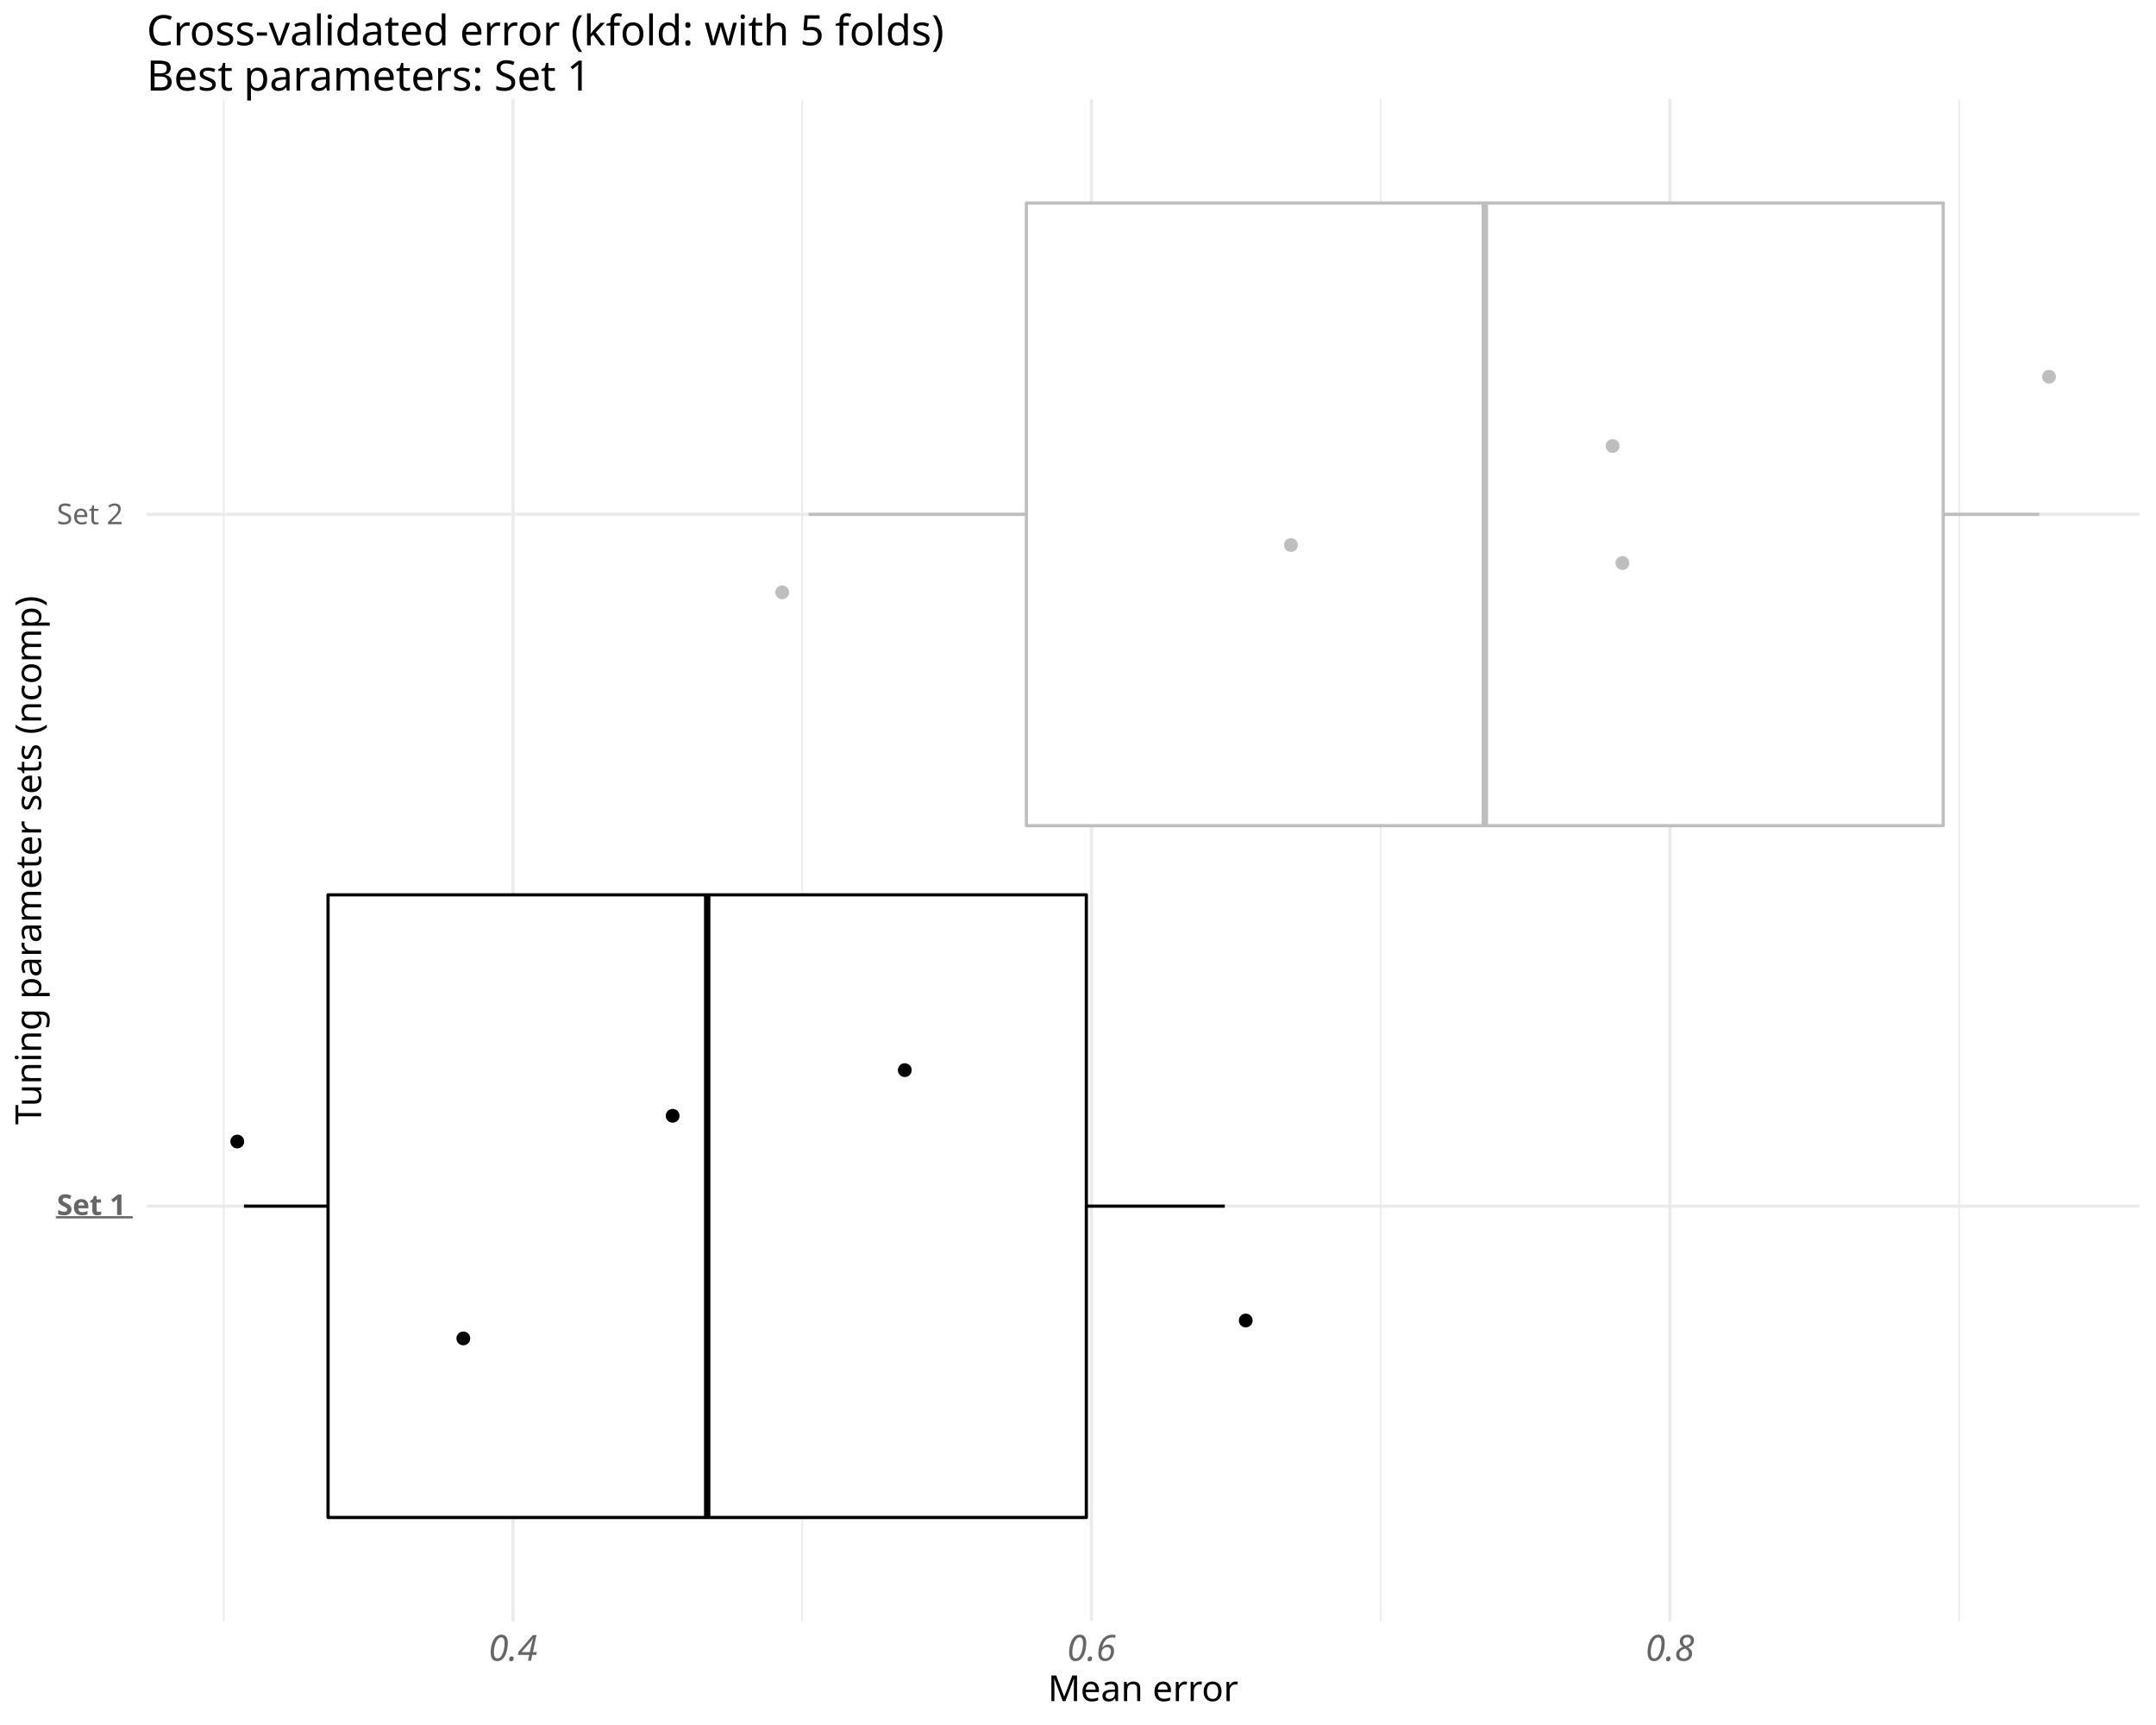
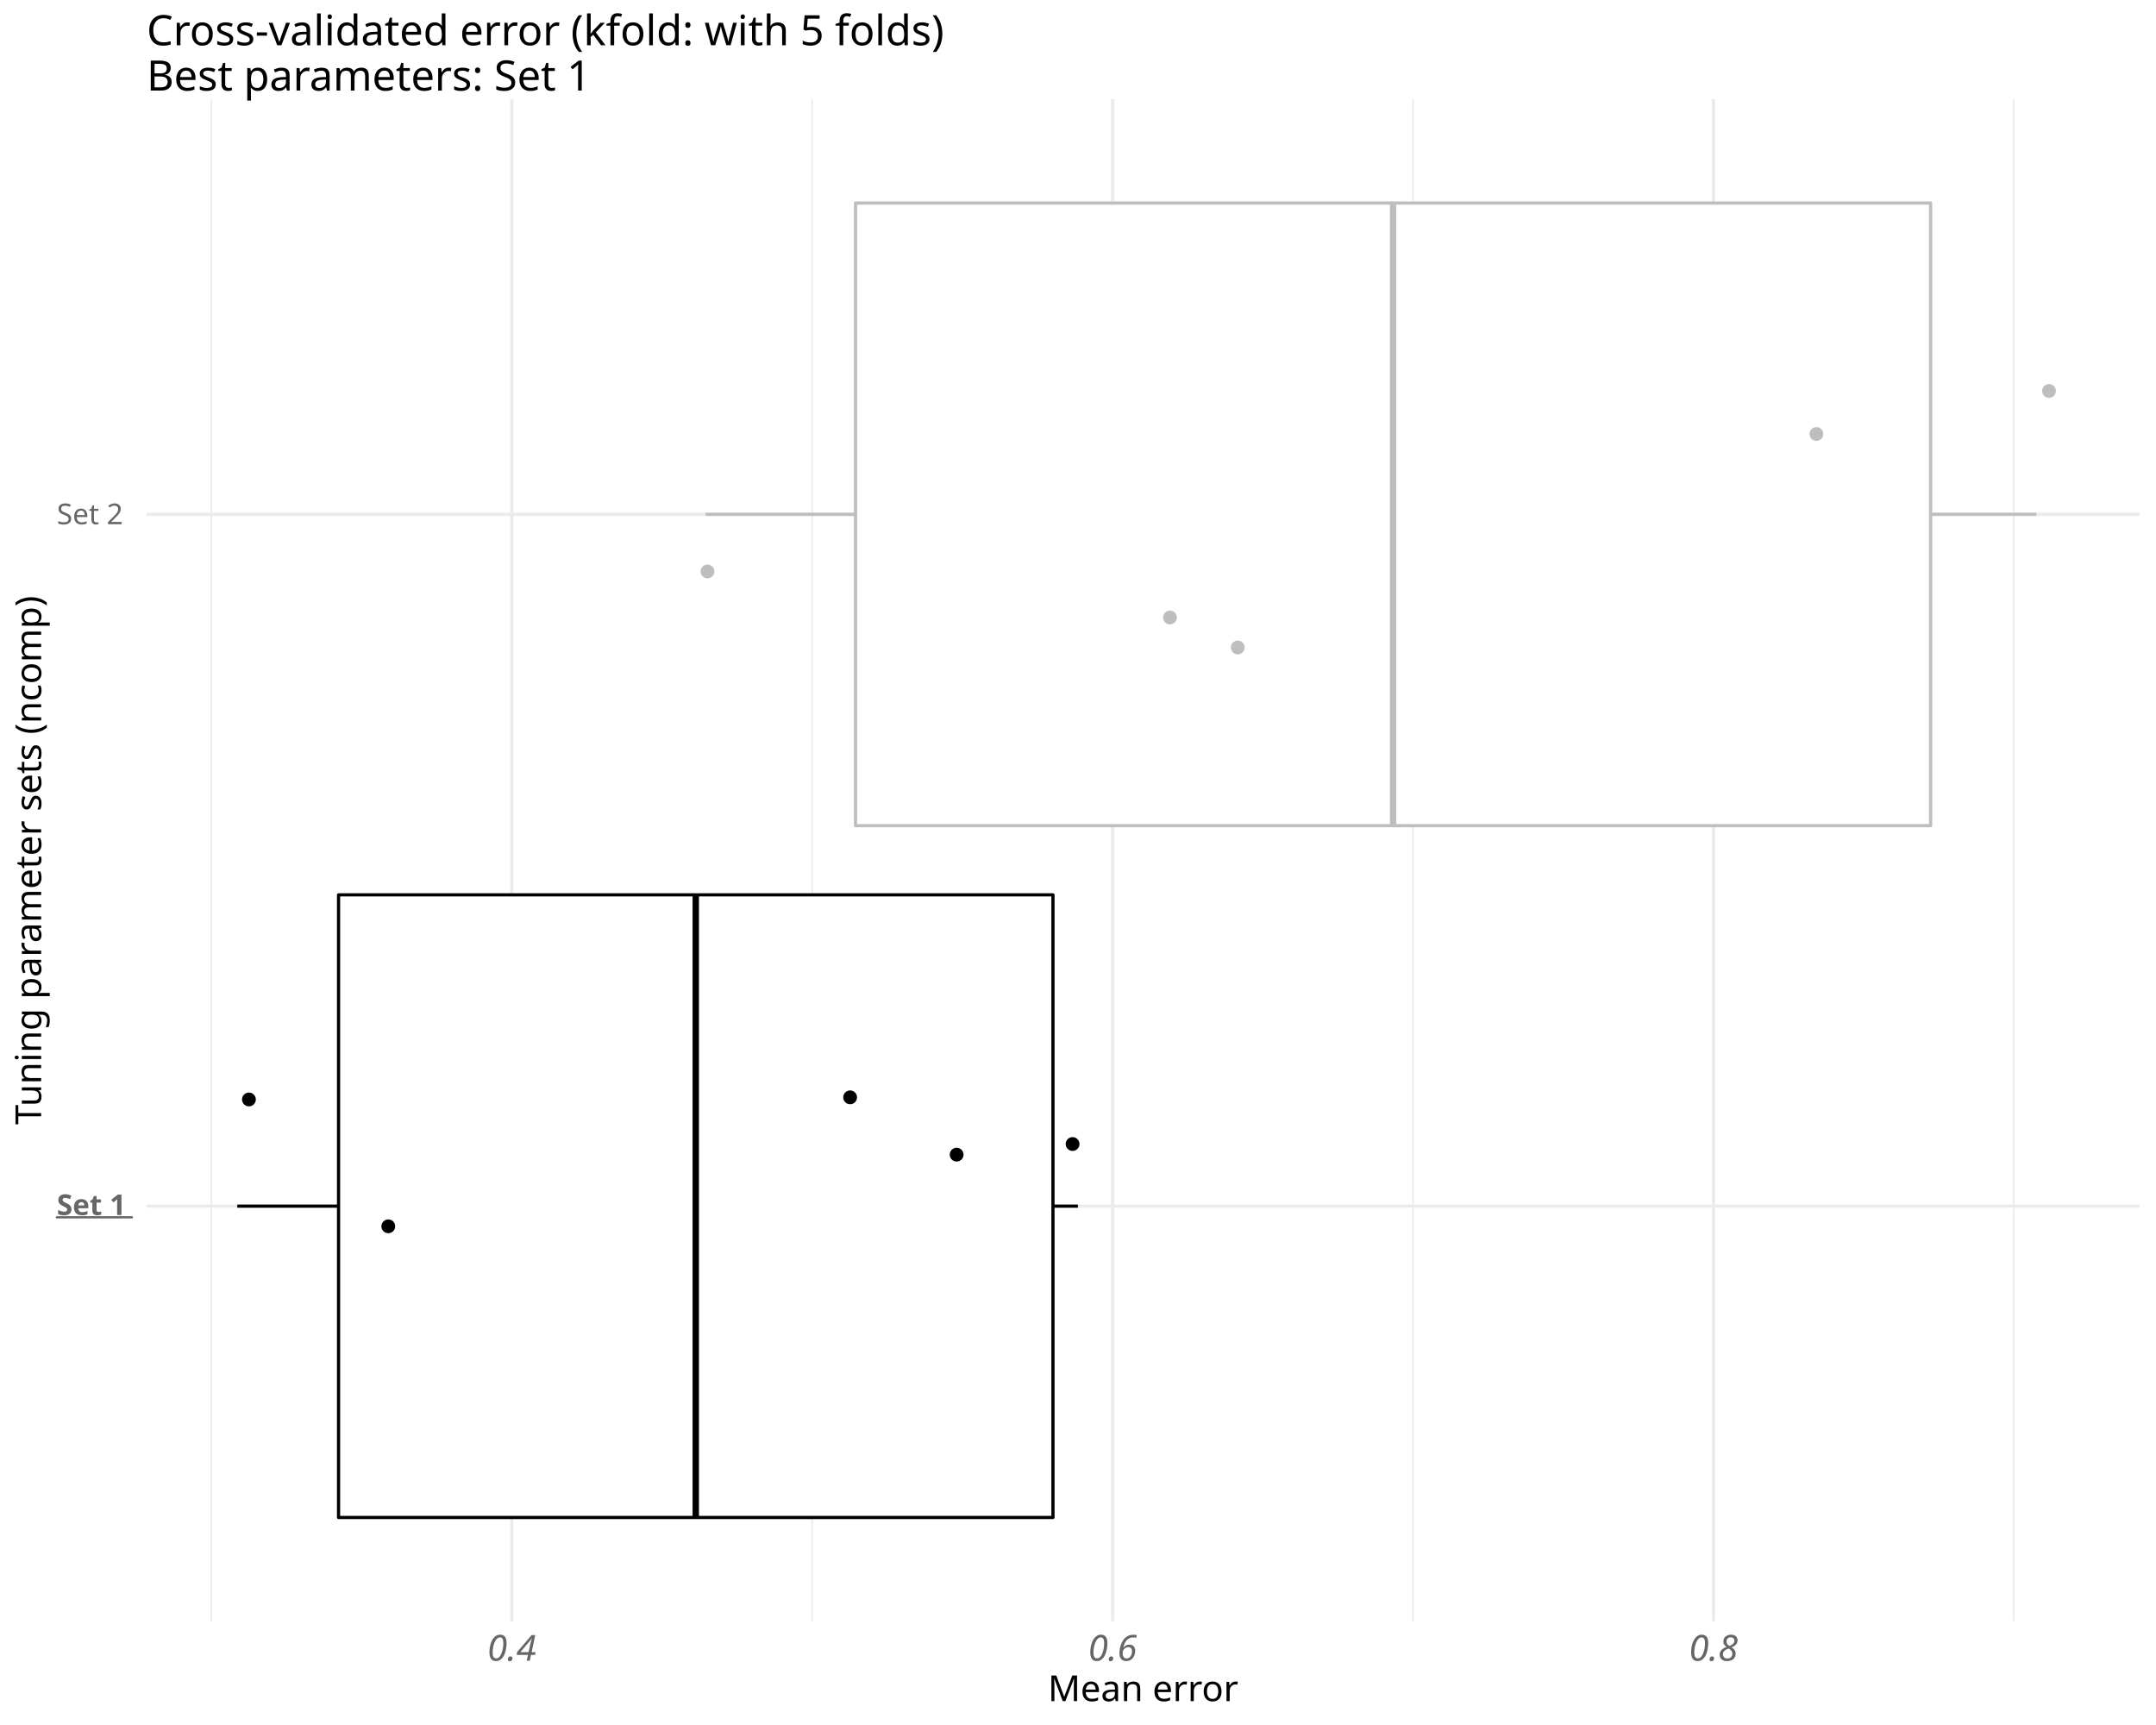
<svg xmlns="http://www.w3.org/2000/svg" class="svglite" data-engine-version="2.0" width="720.00pt" height="576.00pt" viewBox="0 0 720.00 576.00">
  <defs>
    <style type="text/css">
    .svglite line, .svglite polyline, .svglite polygon, .svglite path, .svglite rect, .svglite circle {
      fill: none;
      stroke: #000000;
      stroke-linecap: round;
      stroke-linejoin: round;
      stroke-miterlimit: 10.00;
    }
  </style>
  </defs>
  <rect width="100%" height="100%" style="stroke: none; fill: #FFFFFF;" />
  <defs>
    <clipPath id="cpMC4wMHw3MjAuMDB8MC4wMHw1NzYuMDA=">
      <rect x="0.00" y="0.00" width="720.00" height="576.00" />
    </clipPath>
  </defs>
  <g clip-path="url(#cpMC4wMHw3MjAuMDB8MC4wMHw1NzYuMDA=)">
</g>
  <defs>
    <clipPath id="cpNDguOTl8NzE0LjUyfDMzLjE0fDU0MS4zNQ==">
      <rect x="48.99" y="33.14" width="665.54" height="508.21" />
    </clipPath>
  </defs>
  <g clip-path="url(#cpNDguOTl8NzE0LjUyfDMzLjE0fDU0MS4zNQ==)">
-     <polyline points="74.74,541.35 74.74,33.14 " style="stroke-width: 0.53; stroke: #EBEBEB; stroke-linecap: butt;" />
-     <polyline points="267.91,541.35 267.91,33.14 " style="stroke-width: 0.53; stroke: #EBEBEB; stroke-linecap: butt;" />
-     <polyline points="461.09,541.35 461.09,33.14 " style="stroke-width: 0.53; stroke: #EBEBEB; stroke-linecap: butt;" />
-     <polyline points="654.26,541.35 654.26,33.14 " style="stroke-width: 0.53; stroke: #EBEBEB; stroke-linecap: butt;" />
+     <polyline points="70.58,541.35 70.58,33.14 " style="stroke-width: 0.53; stroke: #EBEBEB; stroke-linecap: butt;" />
+     <polyline points="271.23,541.35 271.23,33.14 " style="stroke-width: 0.53; stroke: #EBEBEB; stroke-linecap: butt;" />
+     <polyline points="471.88,541.35 471.88,33.14 " style="stroke-width: 0.53; stroke: #EBEBEB; stroke-linecap: butt;" />
+     <polyline points="672.53,541.35 672.53,33.14 " style="stroke-width: 0.53; stroke: #EBEBEB; stroke-linecap: butt;" />
    <polyline points="48.99,402.75 714.52,402.75 " style="stroke-width: 1.07; stroke: #EBEBEB; stroke-linecap: butt;" />
    <polyline points="48.99,171.74 714.52,171.74 " style="stroke-width: 1.07; stroke: #EBEBEB; stroke-linecap: butt;" />
-     <polyline points="171.33,541.35 171.33,33.14 " style="stroke-width: 1.07; stroke: #EBEBEB; stroke-linecap: butt;" />
-     <polyline points="364.50,541.35 364.50,33.14 " style="stroke-width: 1.07; stroke: #EBEBEB; stroke-linecap: butt;" />
-     <polyline points="557.67,541.35 557.67,33.14 " style="stroke-width: 1.07; stroke: #EBEBEB; stroke-linecap: butt;" />
-     <line x1="362.79" y1="402.75" x2="409.03" y2="402.75" style="stroke-width: 1.07; stroke-linecap: butt;" />
-     <line x1="109.55" y1="402.75" x2="81.47" y2="402.75" style="stroke-width: 1.07; stroke-linecap: butt;" />
-     <polygon points="362.79,506.70 109.55,506.70 109.55,298.80 362.79,298.80 362.79,506.70 " style="stroke-width: 1.07; fill: #FFFFFF;" />
-     <line x1="236.17" y1="506.70" x2="236.17" y2="298.80" style="stroke-width: 2.13; stroke-linecap: butt;" />
-     <line x1="648.94" y1="171.74" x2="681.02" y2="171.74" style="stroke-width: 1.07; stroke: #BEBEBE; stroke-linecap: butt;" />
-     <line x1="342.77" y1="171.74" x2="270.09" y2="171.74" style="stroke-width: 1.07; stroke: #BEBEBE; stroke-linecap: butt;" />
-     <polygon points="648.94,275.70 342.77,275.70 342.77,67.79 648.94,67.79 648.94,275.70 " style="stroke-width: 1.07; stroke: #BEBEBE; fill: #FFFFFF;" />
-     <line x1="495.85" y1="275.70" x2="495.85" y2="67.79" style="stroke-width: 2.13; stroke: #BEBEBE; stroke-linecap: butt;" />
-     <circle cx="224.63" cy="372.58" r="1.95" style="stroke-width: 0.71; fill: #000000;" />
-     <circle cx="431.12" cy="182.00" r="1.95" style="stroke-width: 0.71; stroke: #BEBEBE; fill: #BEBEBE;" />
-     <circle cx="416.02" cy="440.93" r="1.95" style="stroke-width: 0.71; fill: #000000;" />
-     <circle cx="684.27" cy="125.80" r="1.95" style="stroke-width: 0.71; stroke: #BEBEBE; fill: #BEBEBE;" />
-     <circle cx="302.16" cy="357.33" r="1.95" style="stroke-width: 0.71; fill: #000000;" />
-     <circle cx="538.54" cy="148.93" r="1.95" style="stroke-width: 0.71; stroke: #BEBEBE; fill: #BEBEBE;" />
-     <circle cx="154.73" cy="446.91" r="1.95" style="stroke-width: 0.71; fill: #000000;" />
-     <circle cx="261.21" cy="197.79" r="1.95" style="stroke-width: 0.71; stroke: #BEBEBE; fill: #BEBEBE;" />
-     <circle cx="79.24" cy="381.17" r="1.95" style="stroke-width: 0.71; fill: #000000;" />
-     <circle cx="541.81" cy="188.00" r="1.95" style="stroke-width: 0.71; stroke: #BEBEBE; fill: #BEBEBE;" />
+     <polyline points="170.91,541.35 170.91,33.14 " style="stroke-width: 1.07; stroke: #EBEBEB; stroke-linecap: butt;" />
+     <polyline points="371.56,541.35 371.56,33.14 " style="stroke-width: 1.07; stroke: #EBEBEB; stroke-linecap: butt;" />
+     <polyline points="572.21,541.35 572.21,33.14 " style="stroke-width: 1.07; stroke: #EBEBEB; stroke-linecap: butt;" />
+     <line x1="351.64" y1="402.75" x2="359.97" y2="402.75" style="stroke-width: 1.07; stroke-linecap: butt;" />
+     <line x1="113.06" y1="402.75" x2="79.24" y2="402.75" style="stroke-width: 1.07; stroke-linecap: butt;" />
+     <polygon points="351.64,506.70 113.06,506.70 113.06,298.80 351.64,298.80 351.64,506.70 " style="stroke-width: 1.07; fill: #FFFFFF;" />
+     <line x1="232.35" y1="506.70" x2="232.35" y2="298.80" style="stroke-width: 2.13; stroke-linecap: butt;" />
+     <line x1="644.73" y1="171.74" x2="680.03" y2="171.74" style="stroke-width: 1.07; stroke: #BEBEBE; stroke-linecap: butt;" />
+     <line x1="285.70" y1="171.74" x2="235.64" y2="171.74" style="stroke-width: 1.07; stroke: #BEBEBE; stroke-linecap: butt;" />
+     <polygon points="644.73,275.70 285.70,275.70 285.70,67.79 644.73,67.79 644.73,275.70 " style="stroke-width: 1.07; stroke: #BEBEBE; fill: #FFFFFF;" />
+     <line x1="465.22" y1="275.70" x2="465.22" y2="67.79" style="stroke-width: 2.13; stroke: #BEBEBE; stroke-linecap: butt;" />
+     <circle cx="283.90" cy="366.42" r="1.95" style="stroke-width: 0.71; fill: #000000;" />
+     <circle cx="606.59" cy="144.91" r="1.95" style="stroke-width: 0.71; stroke: #BEBEBE; fill: #BEBEBE;" />
+     <circle cx="358.19" cy="382.00" r="1.95" style="stroke-width: 0.71; fill: #000000;" />
+     <circle cx="684.27" cy="130.55" r="1.95" style="stroke-width: 0.71; stroke: #BEBEBE; fill: #BEBEBE;" />
+     <circle cx="319.47" cy="385.55" r="1.95" style="stroke-width: 0.71; fill: #000000;" />
+     <circle cx="413.35" cy="216.20" r="1.95" style="stroke-width: 0.71; stroke: #BEBEBE; fill: #BEBEBE;" />
+     <circle cx="83.13" cy="367.12" r="1.95" style="stroke-width: 0.71; fill: #000000;" />
+     <circle cx="236.26" cy="190.81" r="1.95" style="stroke-width: 0.71; stroke: #BEBEBE; fill: #BEBEBE;" />
+     <circle cx="129.67" cy="409.48" r="1.95" style="stroke-width: 0.71; fill: #000000;" />
+     <circle cx="390.72" cy="206.19" r="1.95" style="stroke-width: 0.71; stroke: #BEBEBE; fill: #BEBEBE;" />
  </g>
  <g clip-path="url(#cpMC4wMHw3MjAuMDB8MC4wMHw1NzYuMDA=)">
    <text x="18.97" y="405.72" style="font-size: 9.60px; font-weight: bold; fill: #666666; font-family: sans;" textLength="25.08px" lengthAdjust="spacingAndGlyphs">Set  1</text>
    <polyline points="18.97,406.48 44.05,406.48 " style="stroke-width: 0.75; stroke: #666666;" />
    <text x="18.97" y="175.05" style="font-size: 9.60px; fill: #666666; font-family: sans;" textLength="25.08px" lengthAdjust="spacingAndGlyphs">Set  2</text>
-     <text x="171.33" y="554.54" text-anchor="middle" style="font-size: 12.00px; font-style: italic; fill: #666666; font-family: sans;" textLength="16.68px" lengthAdjust="spacingAndGlyphs">0.4</text>
-     <text x="364.50" y="554.54" text-anchor="middle" style="font-size: 12.00px; font-style: italic; fill: #666666; font-family: sans;" textLength="16.68px" lengthAdjust="spacingAndGlyphs">0.6</text>
-     <text x="557.67" y="554.54" text-anchor="middle" style="font-size: 12.00px; font-style: italic; fill: #666666; font-family: sans;" textLength="16.68px" lengthAdjust="spacingAndGlyphs">0.8</text>
+     <text x="170.91" y="554.54" text-anchor="middle" style="font-size: 12.00px; font-style: italic; fill: #666666; font-family: sans;" textLength="16.68px" lengthAdjust="spacingAndGlyphs">0.4</text>
+     <text x="371.56" y="554.54" text-anchor="middle" style="font-size: 12.00px; font-style: italic; fill: #666666; font-family: sans;" textLength="16.68px" lengthAdjust="spacingAndGlyphs">0.6</text>
+     <text x="572.21" y="554.54" text-anchor="middle" style="font-size: 12.00px; font-style: italic; fill: #666666; font-family: sans;" textLength="16.68px" lengthAdjust="spacingAndGlyphs">0.8</text>
    <text x="381.75" y="568.03" text-anchor="middle" style="font-size: 12.00px; font-family: sans;" textLength="58.69px" lengthAdjust="spacingAndGlyphs">Mean error</text>
    <text transform="translate(13.74,287.25) rotate(-90)" text-anchor="middle" style="font-size: 12.00px; font-family: sans;" textLength="167.43px" lengthAdjust="spacingAndGlyphs">Tuning parameter sets (ncomp)</text>
    <text x="48.99" y="15.11" style="font-size: 14.00px; font-family: sans;" textLength="251.34px" lengthAdjust="spacingAndGlyphs">Cross-validated error (kfold: with 5 folds)</text>
    <text x="48.99" y="30.23" style="font-size: 14.00px; font-family: sans;" textLength="147.09px" lengthAdjust="spacingAndGlyphs">Best parameters: Set  1</text>
  </g>
</svg>
